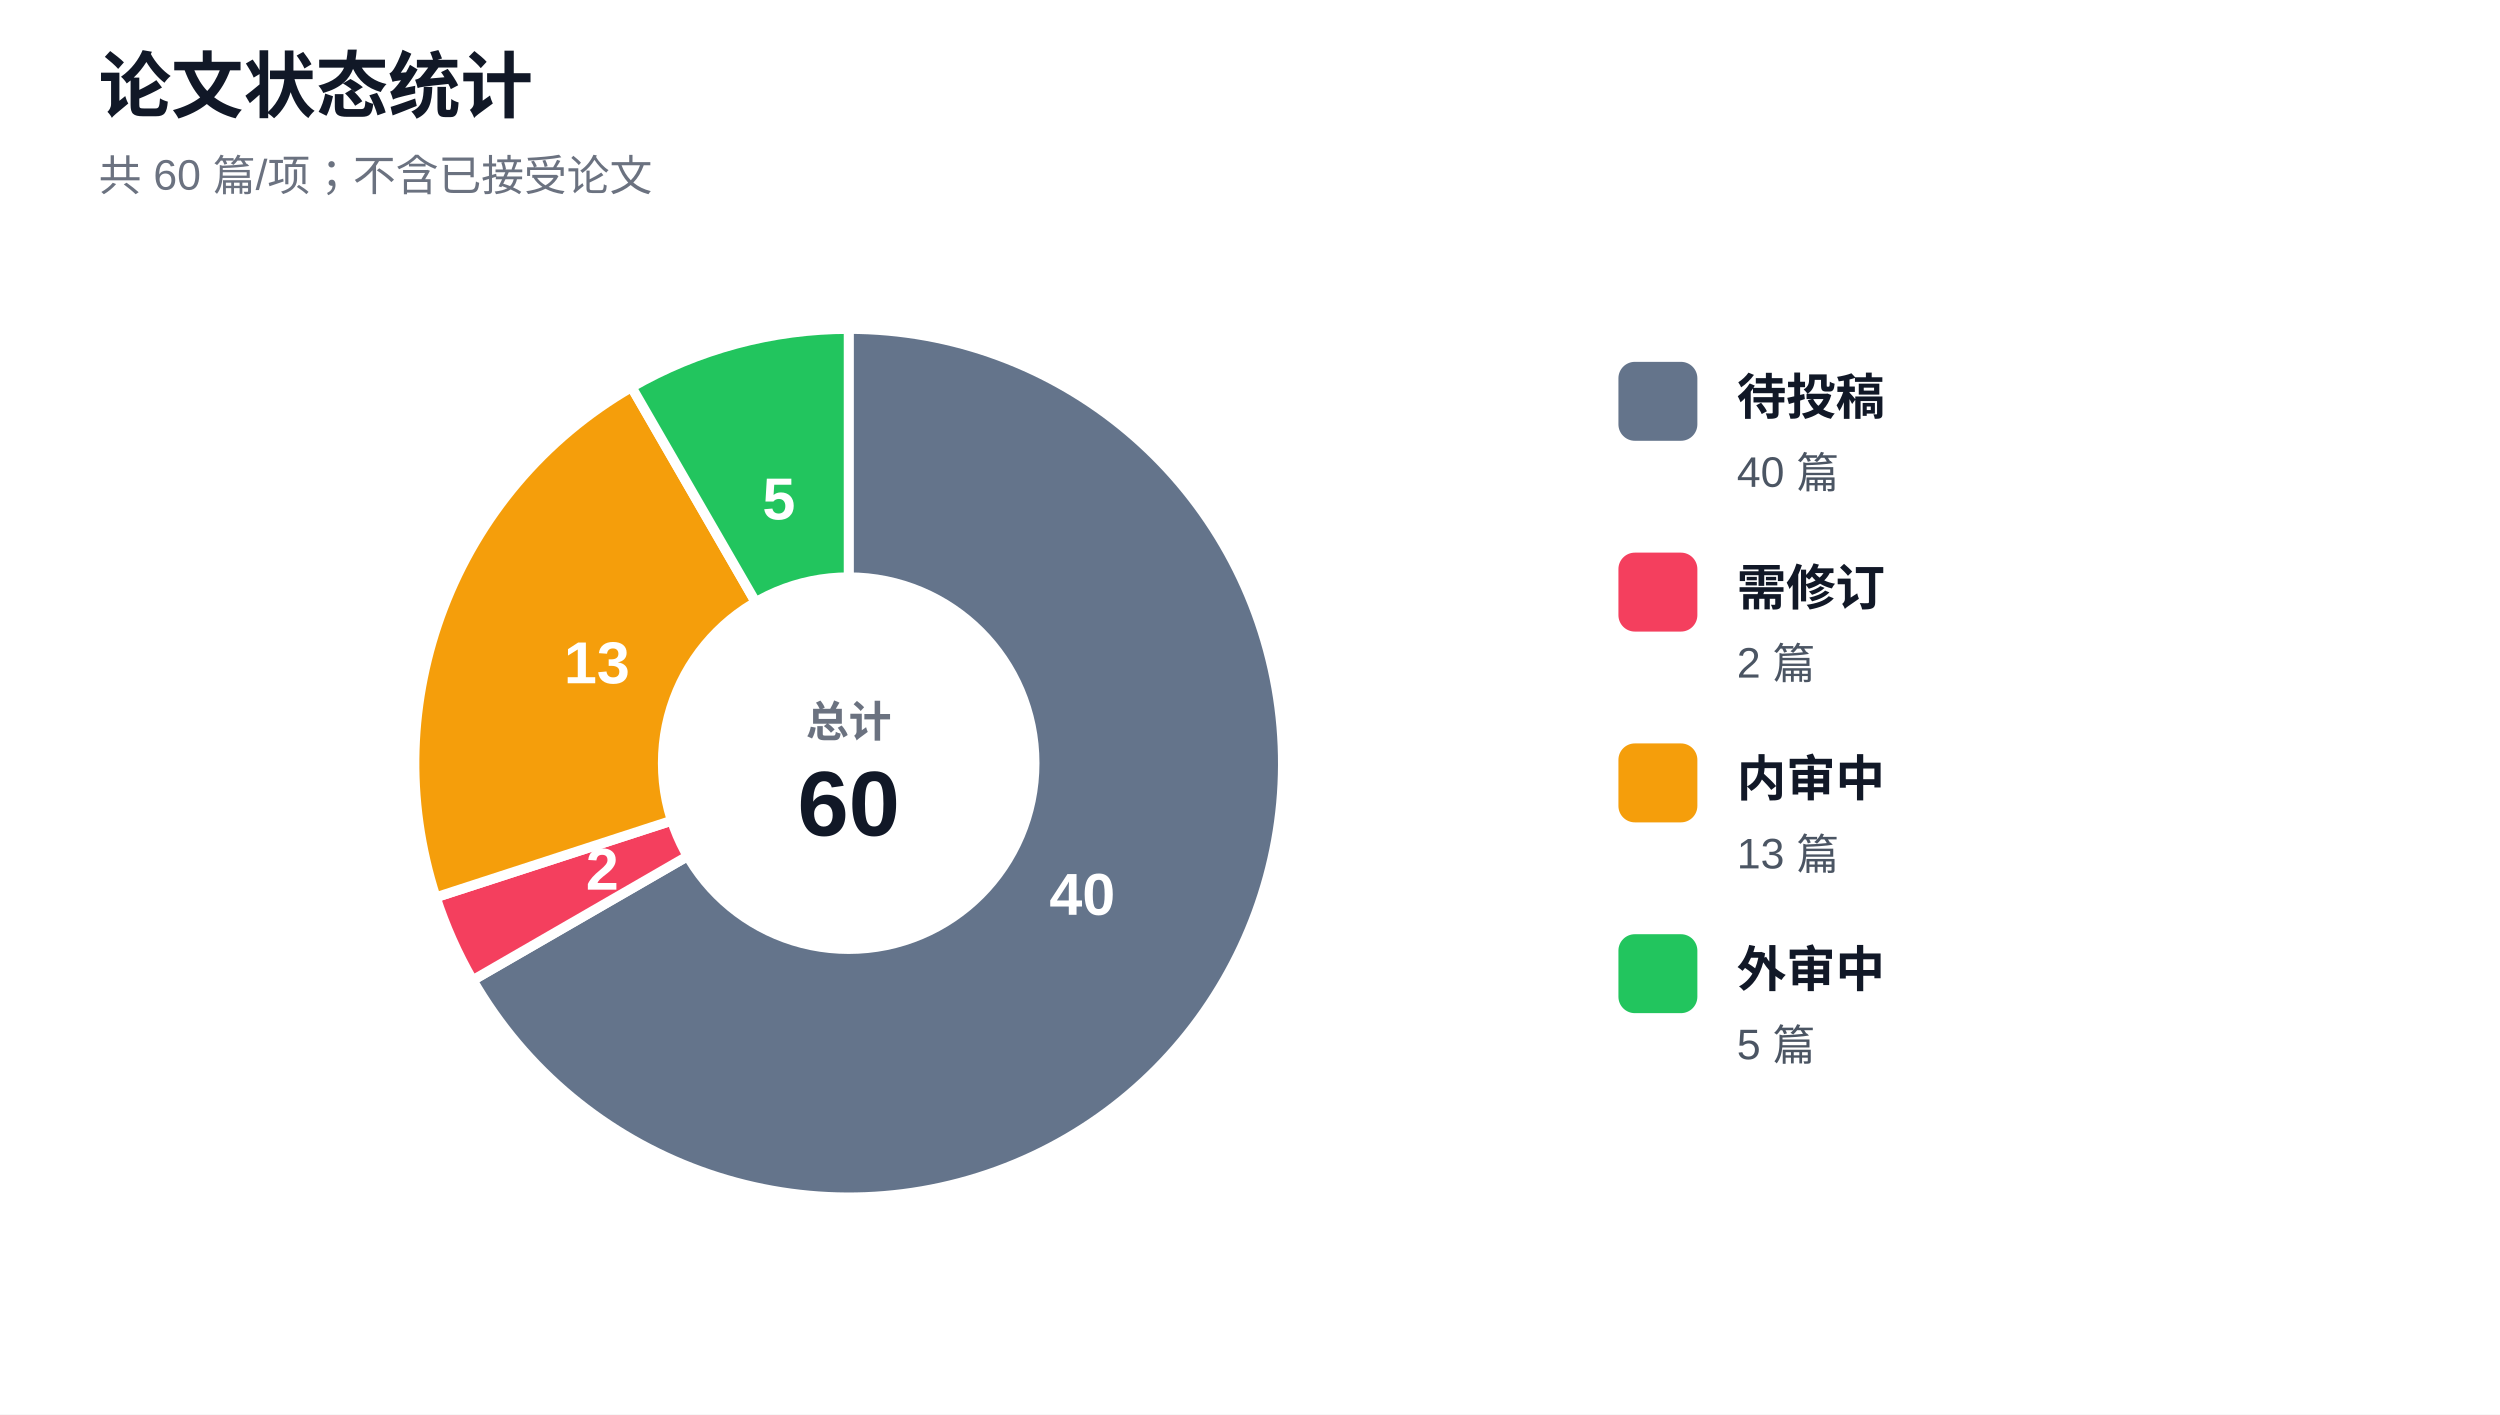
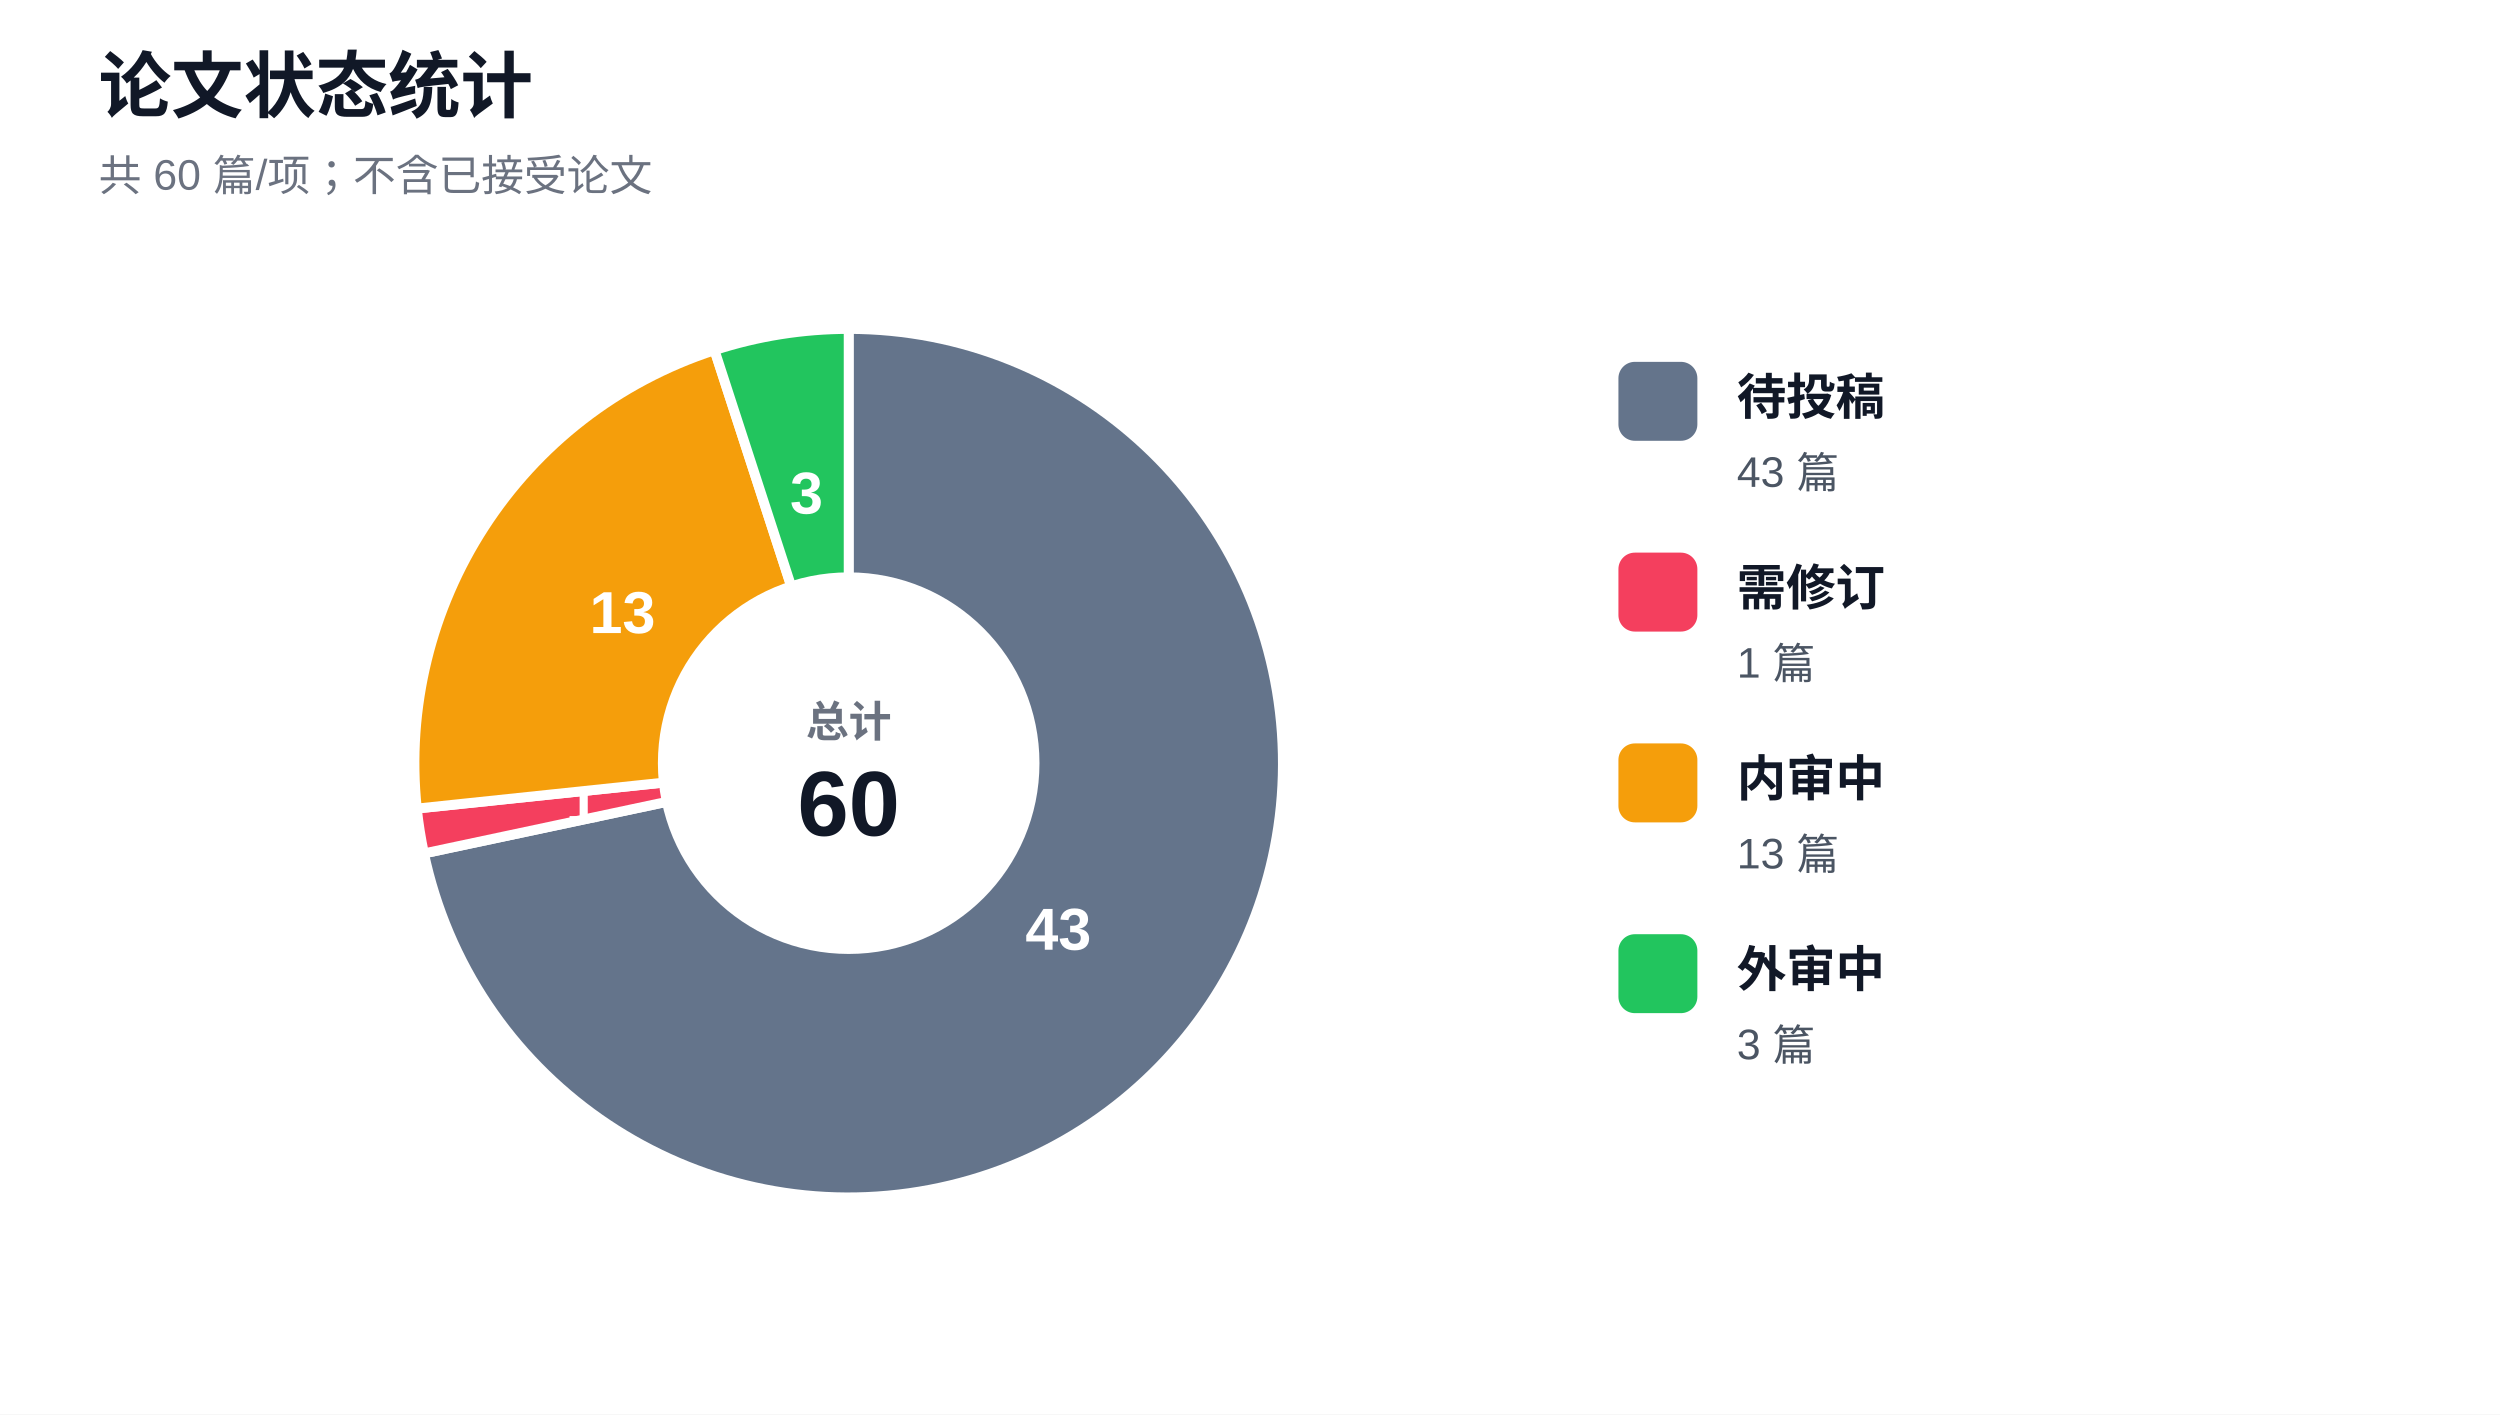
<svg xmlns="http://www.w3.org/2000/svg" width="760" height="430" viewBox="0 0 760 430" role="img" aria-labelledby="title desc">
  <rect width="760" height="430" fill="#ffffff" />
  <text x="30" y="34" fill="#111827" font-family="Arial, Microsoft YaHei, sans-serif" font-size="22" font-weight="700">论文状态统计</text>
  <text x="30" y="58" fill="#6b7280" font-family="Arial, Microsoft YaHei, sans-serif" font-size="13">共 60 篇/项；不含已接受论文</text>
  <g font-family="Arial, Microsoft YaHei, sans-serif">
-     <path d="M 258 232 L 258 100 A 132 132 0 1 1 143.685 298 Z" fill="#64748b" stroke="#ffffff" stroke-width="3" />
-     <text x="329.014" y="273" fill="#ffffff" font-size="18" font-weight="800" text-anchor="middle" dominant-baseline="middle">40</text>
-     <path d="M 258 232 L 143.685 298 A 132 132 0 0 1 132.461 272.79 Z" fill="#f43f5e" stroke="#ffffff" stroke-width="3" />
-     <text x="183.089" y="265.352" fill="#ffffff" font-size="18" font-weight="800" text-anchor="middle" dominant-baseline="middle">2</text>
-     <path d="M 258 232 L 132.461 272.79 A 132 132 0 0 1 192 117.685 Z" fill="#f59e0b" stroke="#ffffff" stroke-width="3" />
-     <text x="181.446" y="202.614" fill="#ffffff" font-size="18" font-weight="800" text-anchor="middle" dominant-baseline="middle">13</text>
-     <path d="M 258 232 L 192 117.685 A 132 132 0 0 1 258 100 Z" fill="#22c55e" stroke="#ffffff" stroke-width="3" />
-     <text x="236.777" y="152.794" fill="#ffffff" font-size="18" font-weight="800" text-anchor="middle" dominant-baseline="middle">5</text>
+     <path d="M 258 232 L 258 100 A 132 132 0 1 1 128.885 259.444 Z" fill="#64748b" stroke="#ffffff" stroke-width="3" />
+     <text x="321.726" y="283.604" fill="#ffffff" font-size="18" font-weight="800" text-anchor="middle" dominant-baseline="middle">43</text>
+     <path d="M 258 232 L 128.885 259.444 A 132 132 0 0 1 126.723 245.798 Z" fill="#f43f5e" stroke="#ffffff" stroke-width="3" />
+     <text x="177.01" y="244.828" fill="#ffffff" font-size="18" font-weight="800" text-anchor="middle" dominant-baseline="middle">1</text>
+     <path d="M 258 232 L 126.723 245.798 A 132 132 0 0 1 217.21 106.461 Z" fill="#f59e0b" stroke="#ffffff" stroke-width="3" />
+     <text x="189.229" y="187.34" fill="#ffffff" font-size="18" font-weight="800" text-anchor="middle" dominant-baseline="middle">13</text>
+     <path d="M 258 232 L 217.21 106.461 A 132 132 0 0 1 258 100 Z" fill="#22c55e" stroke="#ffffff" stroke-width="3" />
+     <text x="245.172" y="151.01" fill="#ffffff" font-size="18" font-weight="800" text-anchor="middle" dominant-baseline="middle">3</text>
    <circle cx="258" cy="232" r="58" fill="#ffffff" />
    <text x="258" y="224" fill="#6b7280" font-size="13" font-weight="700" text-anchor="middle">总计</text>
    <text x="258" y="254" fill="#111827" font-size="28" font-weight="700" text-anchor="middle">60</text>
  </g>
  <g font-family="Arial, Microsoft YaHei, sans-serif">
    <rect x="492" y="110" width="24" height="24" rx="5" fill="#64748b" />
    <text x="528" y="126" fill="#111827" font-size="15" font-weight="700">待投稿</text>
-     <text x="528" y="148" fill="#4b5563" font-size="13">40 篇</text>
+     <text x="528" y="148" fill="#4b5563" font-size="13">43 篇</text>
    <rect x="492" y="168" width="24" height="24" rx="5" fill="#f43f5e" />
    <text x="528" y="184" fill="#111827" font-size="15" font-weight="700">需修订</text>
-     <text x="528" y="206" fill="#4b5563" font-size="13">2 篇</text>
+     <text x="528" y="206" fill="#4b5563" font-size="13">1 篇</text>
    <rect x="492" y="226" width="24" height="24" rx="5" fill="#f59e0b" />
    <text x="528" y="242" fill="#111827" font-size="15" font-weight="700">内审中</text>
    <text x="528" y="264" fill="#4b5563" font-size="13">13 篇</text>
    <rect x="492" y="284" width="24" height="24" rx="5" fill="#22c55e" />
    <text x="528" y="300" fill="#111827" font-size="15" font-weight="700">外审中</text>
-     <text x="528" y="322" fill="#4b5563" font-size="13">5 篇</text>
+     <text x="528" y="322" fill="#4b5563" font-size="13">3 篇</text>
  </g>
</svg>
